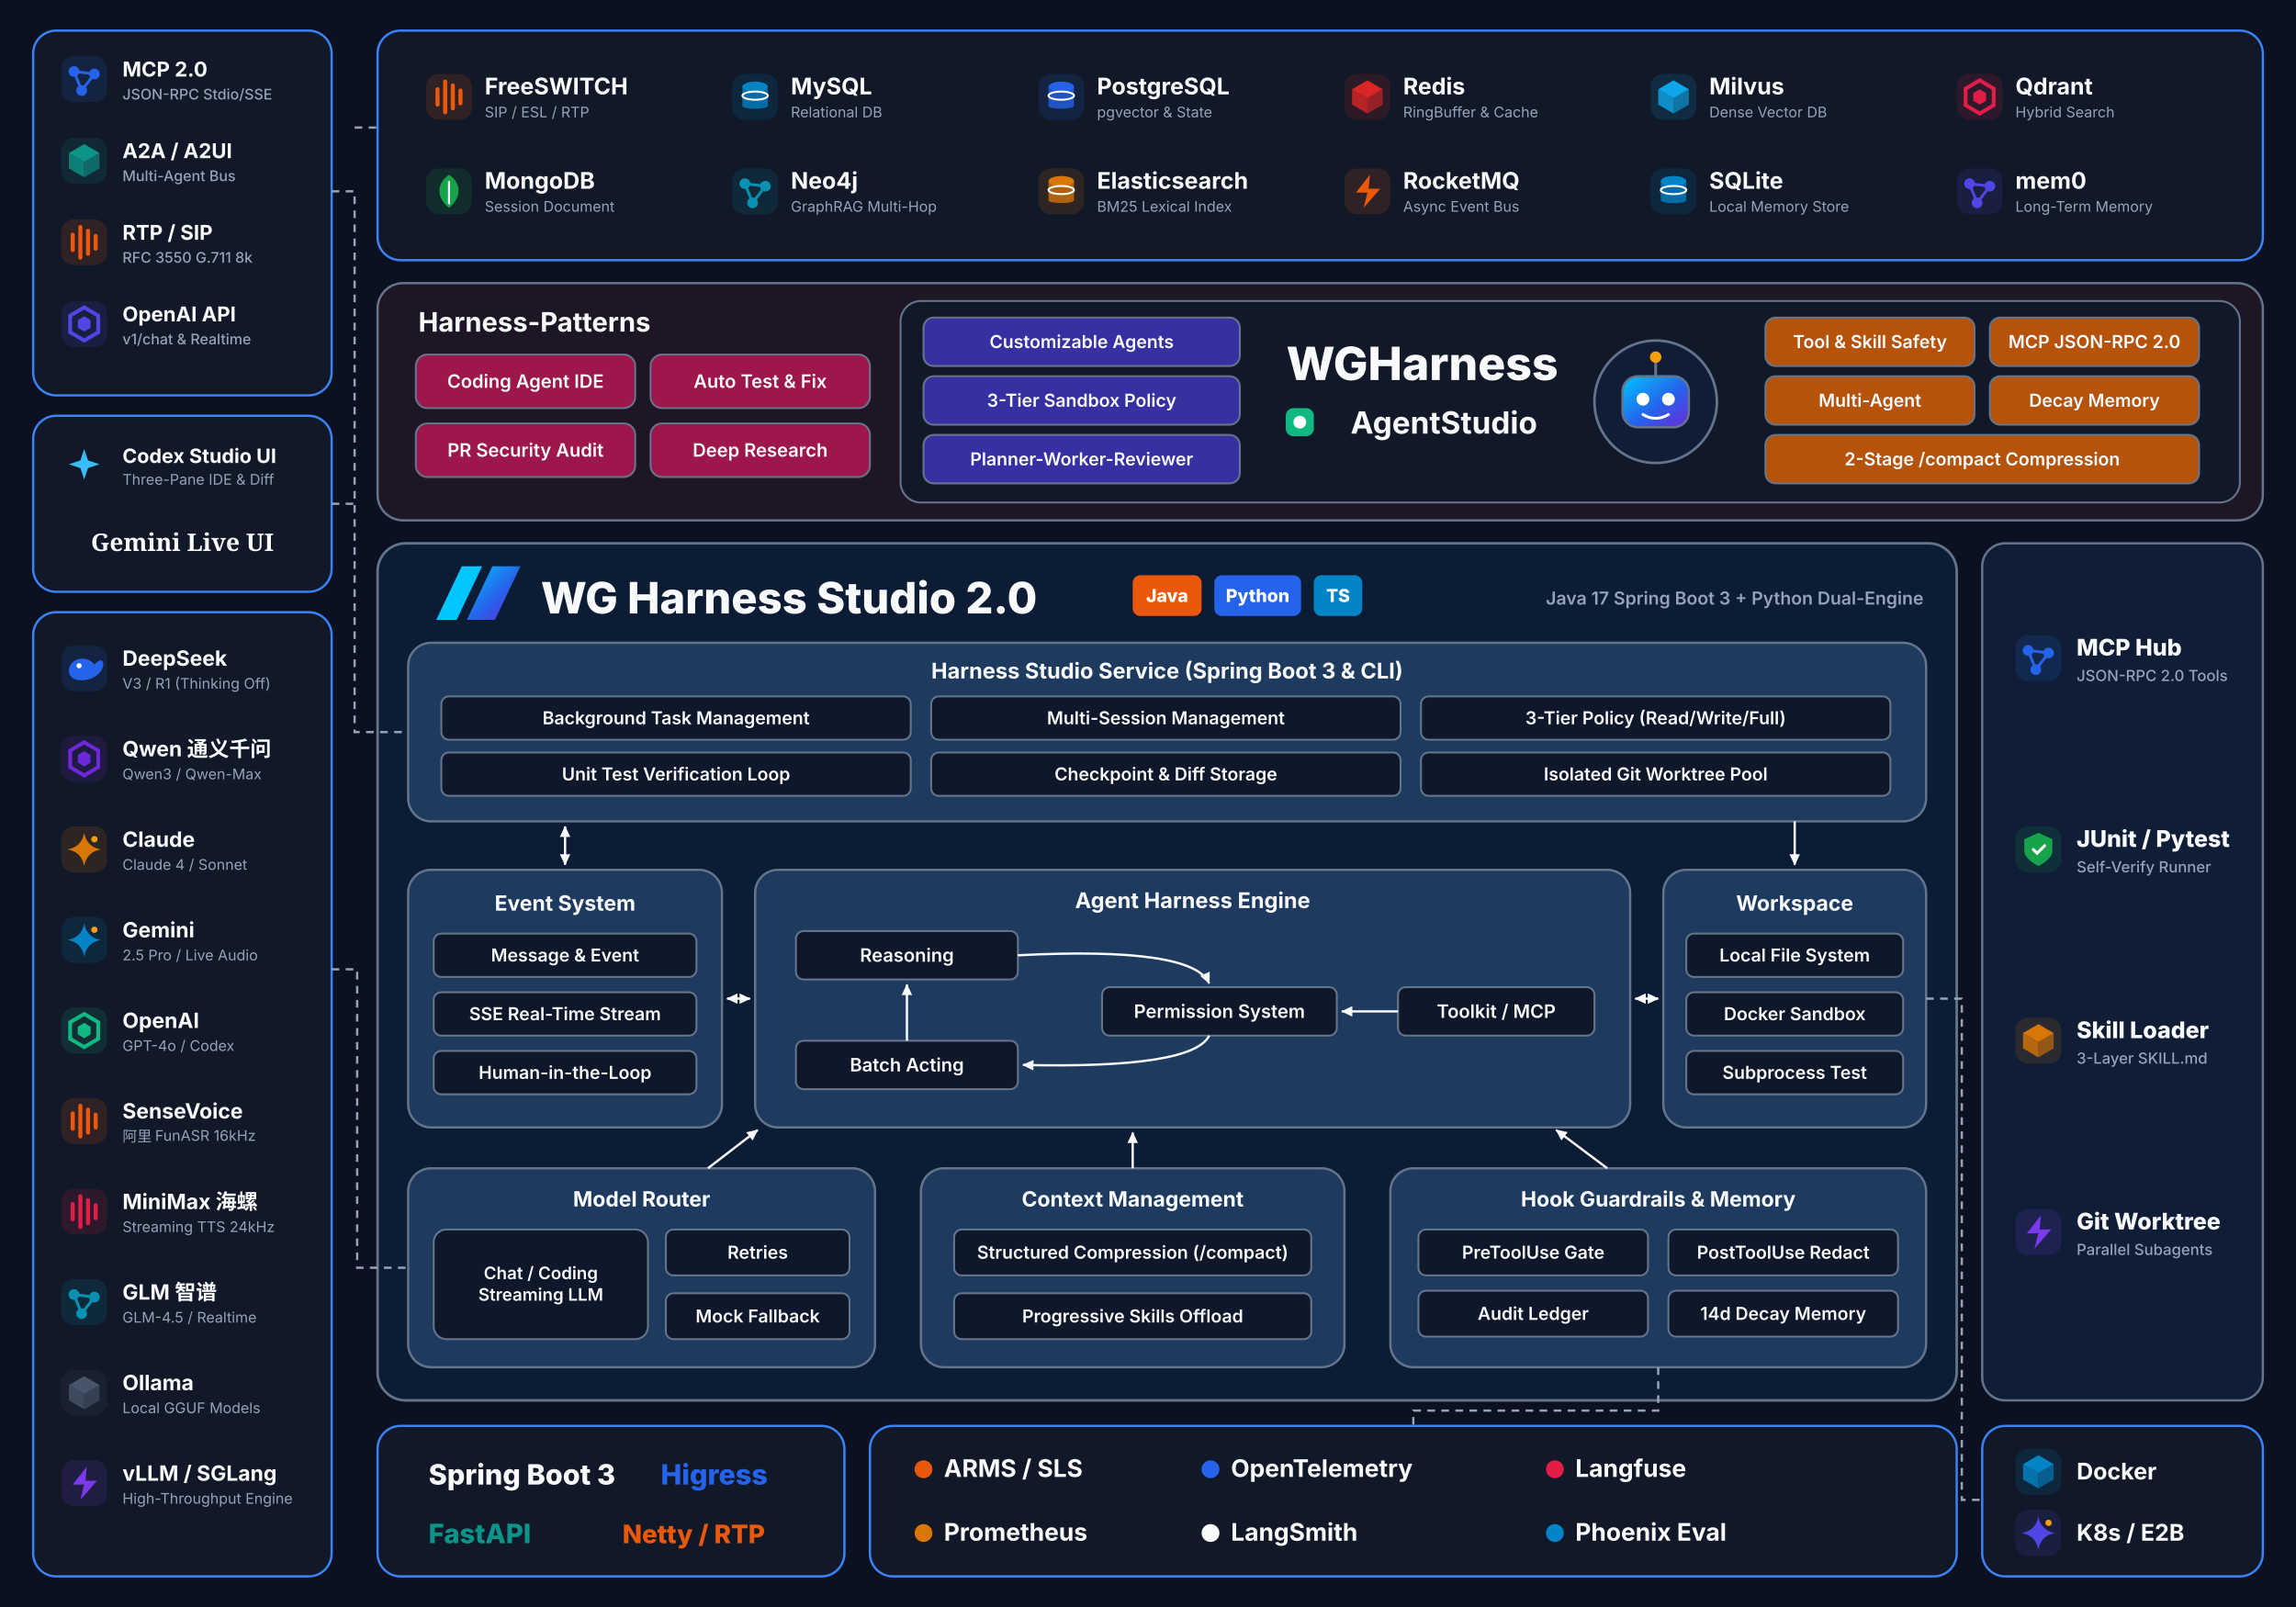
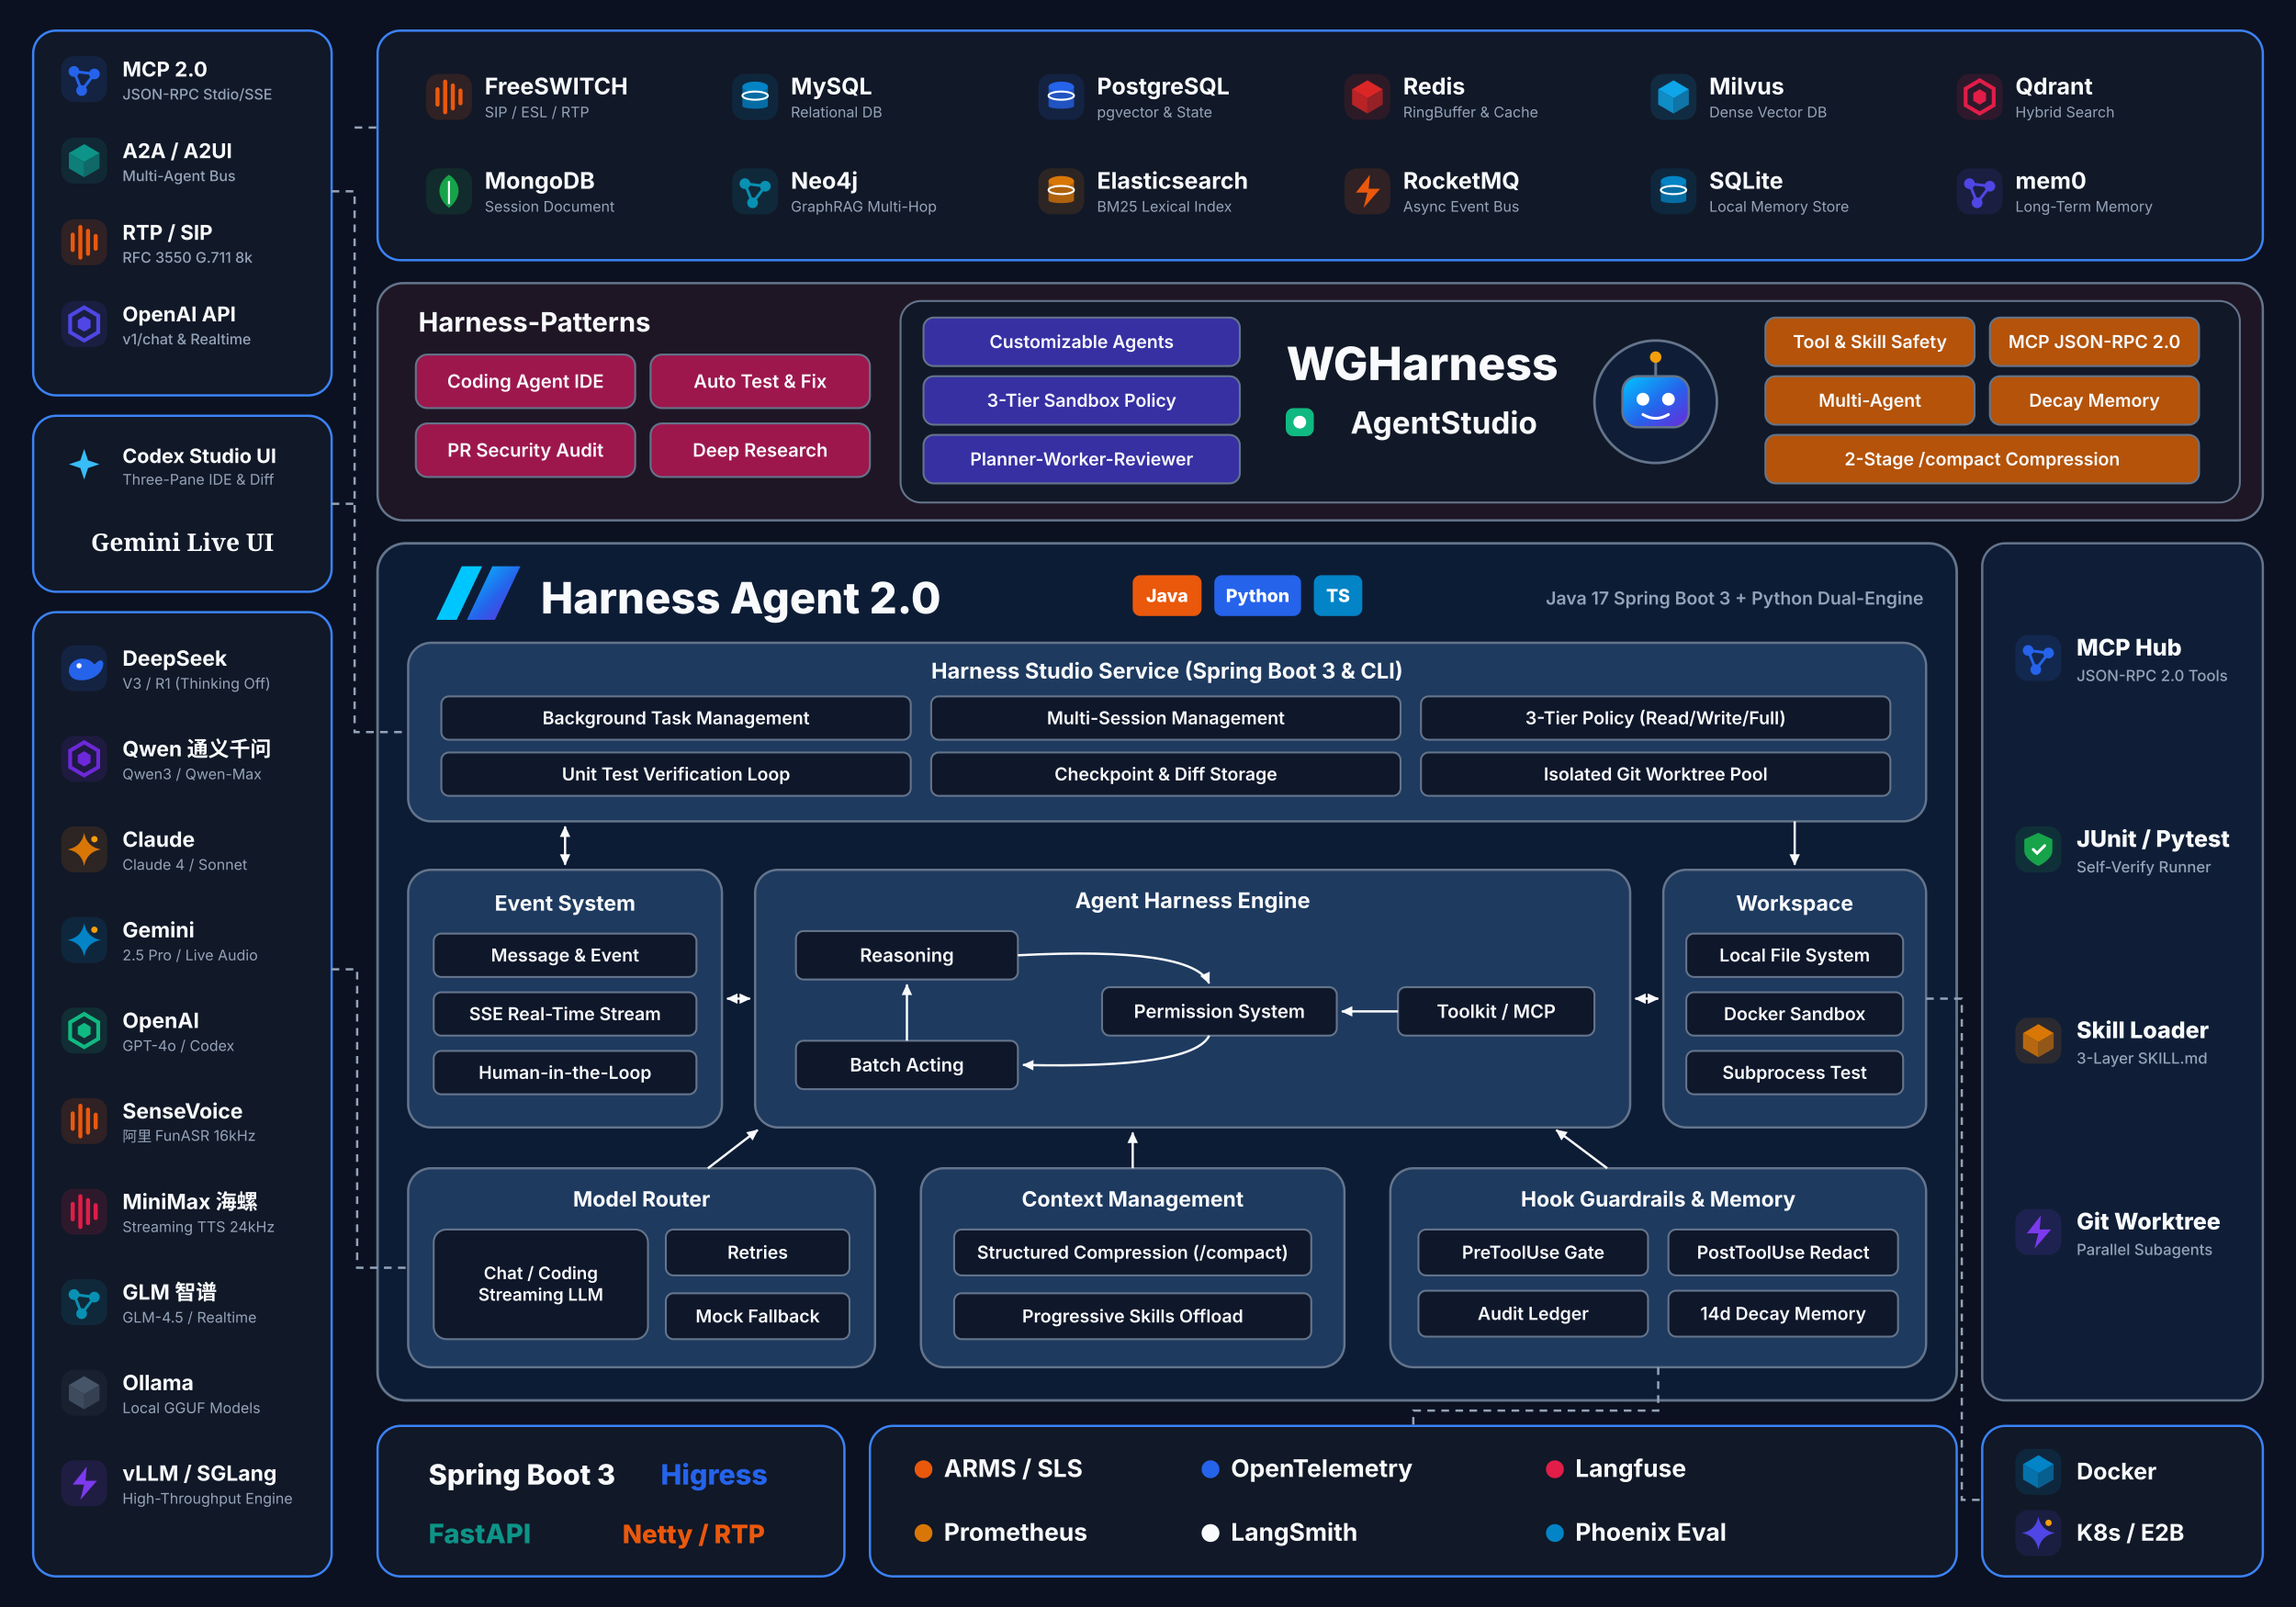
<svg xmlns="http://www.w3.org/2000/svg" viewBox="0 0 1800 1260" width="100%" height="100%" style="background:#0B1120;font-family:-apple-system, BlinkMacSystemFont, 'Inter', 'PingFang SC', 'Hiragino Sans GB', 'Microsoft YaHei', sans-serif;">
  <defs>
    <marker id="arr" viewBox="0 0 10 10" refX="8" refY="5" markerWidth="6.5" markerHeight="6.5" orient="auto-start-reverse">
      <path d="M1,1.5 L8.5,5 L1,8.5 Z" fill="#F8FAFC" />
    </marker>
    <linearGradient id="brandGrad" x1="0%" y1="0%" x2="100%" y2="100%">
      <stop offset="0%" stop-color="#00C6FF" />
      <stop offset="55%" stop-color="#2563EB" />
      <stop offset="100%" stop-color="#6D28D9" />
    </linearGradient>
    <filter id="softShadow" x="-4%" y="-4%" width="108%" height="108%">
      <feDropShadow dx="0" dy="2" stdDeviation="3" flood-color="#0F172A" flood-opacity="0.06" />
    </filter>
  </defs>
  <rect width="1800" height="1260" fill="#0B1120" />
  <rect x="26" y="24" width="234" height="286" rx="18" fill="#111827" stroke="#3B82F6" stroke-width="1.8" />
  <g transform="translate(66,62)">
    <rect x="-18" y="-18" width="36" height="36" rx="10" fill="#2563EB" opacity="0.14" />
    <line x1="-8" y1="-6" x2="8" y2="-4" stroke="#2563EB" stroke-width="2.2" />
    <line x1="-8" y1="-6" x2="-2" y2="9" stroke="#2563EB" stroke-width="2.2" />
    <line x1="8" y1="-4" x2="-2" y2="9" stroke="#2563EB" stroke-width="2.2" />
    <circle cx="-8" cy="-6" r="4.2" fill="#2563EB" />
    <circle cx="8" cy="-4" r="4.2" fill="#2563EB" />
    <circle cx="-2" cy="9" r="4.2" fill="#2563EB" />
  </g>
  <text x="96" y="60" font-size="16" font-weight="700" fill="#F8FAFC">MCP 2.0</text>
  <text x="96" y="78" font-size="11.5" font-weight="500" fill="#94A3B8">JSON-RPC Stdio/SSE</text>
  <g transform="translate(66,126)">
    <rect x="-18" y="-18" width="36" height="36" rx="10" fill="#0D9488" opacity="0.14" />
    <polygon points="0,-13 12,-6 0,1 -12,-6" fill="#0D9488" />
    <polygon points="-12,-6 0,1 0,13 -12,6" fill="#0D9488" opacity="0.8" />
    <polygon points="12,-6 0,1 0,13 12,6" fill="#0D9488" opacity="0.6" />
  </g>
  <text x="96" y="124" font-size="16" font-weight="700" fill="#F8FAFC">A2A / A2UI</text>
  <text x="96" y="142" font-size="11.5" font-weight="500" fill="#94A3B8">Multi-Agent Bus</text>
  <g transform="translate(66,190)">
    <rect x="-18" y="-18" width="36" height="36" rx="10" fill="#EA580C" opacity="0.14" />
    <line x1="-9" y1="-6" x2="-9" y2="6" stroke="#EA580C" stroke-width="3.2" stroke-linecap="round" />
    <line x1="-3" y1="-12" x2="-3" y2="12" stroke="#EA580C" stroke-width="3.2" stroke-linecap="round" />
    <line x1="3" y1="-9" x2="3" y2="9" stroke="#EA580C" stroke-width="3.2" stroke-linecap="round" />
    <line x1="9" y1="-5" x2="9" y2="5" stroke="#EA580C" stroke-width="3.2" stroke-linecap="round" />
  </g>
  <text x="96" y="188" font-size="16" font-weight="700" fill="#F8FAFC">RTP / SIP</text>
  <text x="96" y="206" font-size="11.5" font-weight="500" fill="#94A3B8">RFC 3550 G.711 8k</text>
  <g transform="translate(66,254)">
    <rect x="-18" y="-18" width="36" height="36" rx="10" fill="#4F46E5" opacity="0.14" />
    <polygon points="0,-13 11,-6.5 11,6.5 0,13 -11,6.5 -11,-6.5" fill="none" stroke="#4F46E5" stroke-width="3" />
    <polygon points="0,-6 5,-3 5,3 0,6 -5,3 -5,-3" fill="#4F46E5" />
  </g>
  <text x="96" y="252" font-size="16" font-weight="700" fill="#F8FAFC">OpenAI API</text>
  <text x="96" y="270" font-size="11.5" font-weight="500" fill="#94A3B8">v1/chat &amp; Realtime</text>
  <rect x="26" y="326" width="234" height="138" rx="18" fill="#111827" stroke="#3B82F6" stroke-width="1.8" />
  <rect x="48" y="346" width="36" height="36" rx="9" fill="#111827" />
  <path d="M66 352 L69 361 L78 364 L69 367 L66 376 L63 367 L54 364 L63 361 Z" fill="#38BDF8" />
  <text x="96" y="363" font-size="15.5" font-weight="700" fill="#F8FAFC">Codex Studio UI</text>
  <text x="96" y="380" font-size="11.5" fill="#94A3B8">Three-Pane IDE &amp; Diff</text>
  <text x="143" y="432" text-anchor="middle" font-size="19" font-weight="700" font-family="Georgia, serif" fill="#F8FAFC">Gemini Live UI</text>
  <rect x="26" y="480" width="234" height="756" rx="18" fill="#111827" stroke="#3B82F6" stroke-width="1.8" />
  <g transform="translate(66,524)">
    <rect x="-18" y="-18" width="36" height="36" rx="10" fill="#2563EB" opacity="0.14" />
    <path d="M-12 2 C-12 -8 2 -11 8 -3 C11 -6 14 -8 15 -4 C15 5 4 11 -6 9 C-10 8 -12 5 -12 2 Z" fill="#2563EB" />
    <circle cx="-4" cy="-2" r="2" fill="#FFFFFF" />
  </g>
  <text x="96" y="522" font-size="16.5" font-weight="700" fill="#F8FAFC">DeepSeek</text>
  <text x="96" y="540" font-size="11.5" fill="#94A3B8">V3 / R1 (Thinking Off)</text>
  <g transform="translate(66,595)">
    <rect x="-18" y="-18" width="36" height="36" rx="10" fill="#6D28D9" opacity="0.14" />
    <polygon points="0,-13 11,-6.5 11,6.5 0,13 -11,6.5 -11,-6.5" fill="none" stroke="#6D28D9" stroke-width="3" />
    <polygon points="0,-6 5,-3 5,3 0,6 -5,3 -5,-3" fill="#6D28D9" />
  </g>
  <text x="96" y="593" font-size="16.5" font-weight="700" fill="#F8FAFC">Qwen 通义千问</text>
  <text x="96" y="611" font-size="11.5" fill="#94A3B8">Qwen3 / Qwen-Max</text>
  <g transform="translate(66,666)">
    <rect x="-18" y="-18" width="36" height="36" rx="10" fill="#D97706" opacity="0.14" />
    <path d="M0 -13 Q2 -2 13 0 Q2 2 0 13 Q-2 2 -13 0 Q-2 -2 0 -13 Z" fill="#D97706" />
    <circle cx="8" cy="-8" r="2.5" fill="#F59E0B" />
  </g>
  <text x="96" y="664" font-size="16.5" font-weight="700" fill="#F8FAFC">Claude</text>
  <text x="96" y="682" font-size="11.5" fill="#94A3B8">Claude 4 / Sonnet</text>
  <g transform="translate(66,737)">
    <rect x="-18" y="-18" width="36" height="36" rx="10" fill="#0284C7" opacity="0.14" />
    <path d="M0 -13 Q2 -2 13 0 Q2 2 0 13 Q-2 2 -13 0 Q-2 -2 0 -13 Z" fill="#0284C7" />
    <circle cx="8" cy="-8" r="2.5" fill="#F59E0B" />
  </g>
  <text x="96" y="735" font-size="16.5" font-weight="700" fill="#F8FAFC">Gemini</text>
  <text x="96" y="753" font-size="11.5" fill="#94A3B8">2.5 Pro / Live Audio</text>
  <g transform="translate(66,808)">
    <rect x="-18" y="-18" width="36" height="36" rx="10" fill="#10B981" opacity="0.14" />
    <polygon points="0,-13 11,-6.5 11,6.5 0,13 -11,6.5 -11,-6.5" fill="none" stroke="#10B981" stroke-width="3" />
    <polygon points="0,-6 5,-3 5,3 0,6 -5,3 -5,-3" fill="#10B981" />
  </g>
  <text x="96" y="806" font-size="16.5" font-weight="700" fill="#F8FAFC">OpenAI</text>
  <text x="96" y="824" font-size="11.5" fill="#94A3B8">GPT-4o / Codex</text>
  <g transform="translate(66,879)">
    <rect x="-18" y="-18" width="36" height="36" rx="10" fill="#EA580C" opacity="0.14" />
    <line x1="-9" y1="-6" x2="-9" y2="6" stroke="#EA580C" stroke-width="3.2" stroke-linecap="round" />
    <line x1="-3" y1="-12" x2="-3" y2="12" stroke="#EA580C" stroke-width="3.2" stroke-linecap="round" />
    <line x1="3" y1="-9" x2="3" y2="9" stroke="#EA580C" stroke-width="3.2" stroke-linecap="round" />
    <line x1="9" y1="-5" x2="9" y2="5" stroke="#EA580C" stroke-width="3.2" stroke-linecap="round" />
  </g>
  <text x="96" y="877" font-size="16.5" font-weight="700" fill="#F8FAFC">SenseVoice</text>
  <text x="96" y="895" font-size="11.5" fill="#94A3B8">阿里 FunASR 16kHz</text>
  <g transform="translate(66,950)">
    <rect x="-18" y="-18" width="36" height="36" rx="10" fill="#E11D48" opacity="0.14" />
    <line x1="-9" y1="-6" x2="-9" y2="6" stroke="#E11D48" stroke-width="3.2" stroke-linecap="round" />
    <line x1="-3" y1="-12" x2="-3" y2="12" stroke="#E11D48" stroke-width="3.2" stroke-linecap="round" />
    <line x1="3" y1="-9" x2="3" y2="9" stroke="#E11D48" stroke-width="3.2" stroke-linecap="round" />
    <line x1="9" y1="-5" x2="9" y2="5" stroke="#E11D48" stroke-width="3.2" stroke-linecap="round" />
  </g>
  <text x="96" y="948" font-size="16.5" font-weight="700" fill="#F8FAFC">MiniMax 海螺</text>
  <text x="96" y="966" font-size="11.5" fill="#94A3B8">Streaming TTS 24kHz</text>
  <g transform="translate(66,1021)">
    <rect x="-18" y="-18" width="36" height="36" rx="10" fill="#0891B2" opacity="0.14" />
    <line x1="-8" y1="-6" x2="8" y2="-4" stroke="#0891B2" stroke-width="2.2" />
    <line x1="-8" y1="-6" x2="-2" y2="9" stroke="#0891B2" stroke-width="2.2" />
    <line x1="8" y1="-4" x2="-2" y2="9" stroke="#0891B2" stroke-width="2.2" />
    <circle cx="-8" cy="-6" r="4.2" fill="#0891B2" />
    <circle cx="8" cy="-4" r="4.2" fill="#0891B2" />
    <circle cx="-2" cy="9" r="4.2" fill="#0891B2" />
  </g>
  <text x="96" y="1019" font-size="16.5" font-weight="700" fill="#F8FAFC">GLM 智谱</text>
  <text x="96" y="1037" font-size="11.5" fill="#94A3B8">GLM-4.5 / Realtime</text>
  <g transform="translate(66,1092)">
    <rect x="-18" y="-18" width="36" height="36" rx="10" fill="#475569" opacity="0.14" />
    <polygon points="0,-13 12,-6 0,1 -12,-6" fill="#475569" />
    <polygon points="-12,-6 0,1 0,13 -12,6" fill="#475569" opacity="0.8" />
    <polygon points="12,-6 0,1 0,13 12,6" fill="#475569" opacity="0.6" />
  </g>
  <text x="96" y="1090" font-size="16.5" font-weight="700" fill="#F8FAFC">Ollama</text>
  <text x="96" y="1108" font-size="11.5" fill="#94A3B8">Local GGUF Models</text>
  <g transform="translate(66,1163)">
    <rect x="-18" y="-18" width="36" height="36" rx="10" fill="#7C3AED" opacity="0.14" />
    <polygon points="2,-13 -9,1 0,1 -3,13 10,-2 1,-2" fill="#7C3AED" />
  </g>
  <text x="96" y="1161" font-size="16.5" font-weight="700" fill="#F8FAFC">vLLM / SGLang</text>
  <text x="96" y="1179" font-size="11.5" fill="#94A3B8">High-Throughput Engine</text>
  <rect x="296" y="24" width="1478" height="180" rx="18" fill="#111827" stroke="#3B82F6" stroke-width="1.8" />
  <g transform="translate(352,76)">
    <rect x="-18" y="-18" width="36" height="36" rx="10" fill="#EA580C" opacity="0.14" />
    <line x1="-9" y1="-6" x2="-9" y2="6" stroke="#EA580C" stroke-width="3.2" stroke-linecap="round" />
    <line x1="-3" y1="-12" x2="-3" y2="12" stroke="#EA580C" stroke-width="3.2" stroke-linecap="round" />
    <line x1="3" y1="-9" x2="3" y2="9" stroke="#EA580C" stroke-width="3.2" stroke-linecap="round" />
    <line x1="9" y1="-5" x2="9" y2="5" stroke="#EA580C" stroke-width="3.2" stroke-linecap="round" />
  </g>
  <text x="380" y="74" font-size="18" font-weight="700" fill="#F8FAFC">FreeSWITCH</text>
  <text x="380" y="92" font-size="11.5" fill="#94A3B8">SIP / ESL / RTP</text>
  <g transform="translate(592,76)">
    <rect x="-18" y="-18" width="36" height="36" rx="10" fill="#0284C7" opacity="0.14" />
    <ellipse cx="0" cy="-8" rx="10" ry="4" fill="#0284C7" />
    <path d="M-10 -8 L-10 7 C-10 10 10 10 10 7 L10 -8" fill="#0284C7" opacity="0.75" />
    <ellipse cx="0" cy="-1" rx="10" ry="3.2" fill="none" stroke="#FFFFFF" stroke-width="1.5" />
  </g>
  <text x="620" y="74" font-size="18" font-weight="700" fill="#F8FAFC">MySQL</text>
  <text x="620" y="92" font-size="11.5" fill="#94A3B8">Relational DB</text>
  <g transform="translate(832,76)">
    <rect x="-18" y="-18" width="36" height="36" rx="10" fill="#2563EB" opacity="0.14" />
    <ellipse cx="0" cy="-8" rx="10" ry="4" fill="#2563EB" />
    <path d="M-10 -8 L-10 7 C-10 10 10 10 10 7 L10 -8" fill="#2563EB" opacity="0.75" />
    <ellipse cx="0" cy="-1" rx="10" ry="3.2" fill="none" stroke="#FFFFFF" stroke-width="1.5" />
  </g>
  <text x="860" y="74" font-size="18" font-weight="700" fill="#F8FAFC">PostgreSQL</text>
  <text x="860" y="92" font-size="11.5" fill="#94A3B8">pgvector &amp; State</text>
  <g transform="translate(1072,76)">
    <rect x="-18" y="-18" width="36" height="36" rx="10" fill="#DC2626" opacity="0.14" />
    <polygon points="0,-13 12,-6 0,1 -12,-6" fill="#DC2626" />
    <polygon points="-12,-6 0,1 0,13 -12,6" fill="#DC2626" opacity="0.8" />
    <polygon points="12,-6 0,1 0,13 12,6" fill="#DC2626" opacity="0.6" />
  </g>
  <text x="1100" y="74" font-size="18" font-weight="700" fill="#F8FAFC">Redis</text>
  <text x="1100" y="92" font-size="11.5" fill="#94A3B8">RingBuffer &amp; Cache</text>
  <g transform="translate(1312,76)">
    <rect x="-18" y="-18" width="36" height="36" rx="10" fill="#0EA5E9" opacity="0.14" />
    <polygon points="0,-13 12,-6 0,1 -12,-6" fill="#0EA5E9" />
    <polygon points="-12,-6 0,1 0,13 -12,6" fill="#0EA5E9" opacity="0.8" />
    <polygon points="12,-6 0,1 0,13 12,6" fill="#0EA5E9" opacity="0.6" />
  </g>
  <text x="1340" y="74" font-size="18" font-weight="700" fill="#F8FAFC">Milvus</text>
  <text x="1340" y="92" font-size="11.5" fill="#94A3B8">Dense Vector DB</text>
  <g transform="translate(1552,76)">
    <rect x="-18" y="-18" width="36" height="36" rx="10" fill="#E11D48" opacity="0.14" />
    <polygon points="0,-13 11,-6.5 11,6.5 0,13 -11,6.5 -11,-6.5" fill="none" stroke="#E11D48" stroke-width="3" />
    <polygon points="0,-6 5,-3 5,3 0,6 -5,3 -5,-3" fill="#E11D48" />
  </g>
  <text x="1580" y="74" font-size="18" font-weight="700" fill="#F8FAFC">Qdrant</text>
  <text x="1580" y="92" font-size="11.5" fill="#94A3B8">Hybrid Search</text>
  <g transform="translate(352,150)">
    <rect x="-18" y="-18" width="36" height="36" rx="10" fill="#16A34A" opacity="0.14" />
    <path d="M0 -13 C9 -7 11 4 0 13 C-11 4 -9 -7 0 -13 Z" fill="#16A34A" />
    <line x1="0" y1="-8" x2="0" y2="10" stroke="#FFFFFF" stroke-width="1.6" />
  </g>
  <text x="380" y="148" font-size="18" font-weight="700" fill="#F8FAFC">MongoDB</text>
  <text x="380" y="166" font-size="11.5" fill="#94A3B8">Session Document</text>
  <g transform="translate(592,150)">
    <rect x="-18" y="-18" width="36" height="36" rx="10" fill="#0891B2" opacity="0.14" />
    <line x1="-8" y1="-6" x2="8" y2="-4" stroke="#0891B2" stroke-width="2.2" />
    <line x1="-8" y1="-6" x2="-2" y2="9" stroke="#0891B2" stroke-width="2.2" />
    <line x1="8" y1="-4" x2="-2" y2="9" stroke="#0891B2" stroke-width="2.2" />
    <circle cx="-8" cy="-6" r="4.2" fill="#0891B2" />
    <circle cx="8" cy="-4" r="4.2" fill="#0891B2" />
    <circle cx="-2" cy="9" r="4.2" fill="#0891B2" />
  </g>
  <text x="620" y="148" font-size="18" font-weight="700" fill="#F8FAFC">Neo4j</text>
  <text x="620" y="166" font-size="11.5" fill="#94A3B8">GraphRAG Multi-Hop</text>
  <g transform="translate(832,150)">
    <rect x="-18" y="-18" width="36" height="36" rx="10" fill="#D97706" opacity="0.14" />
    <ellipse cx="0" cy="-8" rx="10" ry="4" fill="#D97706" />
    <path d="M-10 -8 L-10 7 C-10 10 10 10 10 7 L10 -8" fill="#D97706" opacity="0.75" />
    <ellipse cx="0" cy="-1" rx="10" ry="3.2" fill="none" stroke="#FFFFFF" stroke-width="1.5" />
  </g>
  <text x="860" y="148" font-size="18" font-weight="700" fill="#F8FAFC">Elasticsearch</text>
  <text x="860" y="166" font-size="11.5" fill="#94A3B8">BM25 Lexical Index</text>
  <g transform="translate(1072,150)">
    <rect x="-18" y="-18" width="36" height="36" rx="10" fill="#EA580C" opacity="0.14" />
    <polygon points="2,-13 -9,1 0,1 -3,13 10,-2 1,-2" fill="#EA580C" />
  </g>
  <text x="1100" y="148" font-size="18" font-weight="700" fill="#F8FAFC">RocketMQ</text>
  <text x="1100" y="166" font-size="11.5" fill="#94A3B8">Async Event Bus</text>
  <g transform="translate(1312,150)">
    <rect x="-18" y="-18" width="36" height="36" rx="10" fill="#0284C7" opacity="0.14" />
    <ellipse cx="0" cy="-8" rx="10" ry="4" fill="#0284C7" />
    <path d="M-10 -8 L-10 7 C-10 10 10 10 10 7 L10 -8" fill="#0284C7" opacity="0.75" />
    <ellipse cx="0" cy="-1" rx="10" ry="3.2" fill="none" stroke="#FFFFFF" stroke-width="1.5" />
  </g>
  <text x="1340" y="148" font-size="18" font-weight="700" fill="#F8FAFC">SQLite</text>
  <text x="1340" y="166" font-size="11.5" fill="#94A3B8">Local Memory Store</text>
  <g transform="translate(1552,150)">
    <rect x="-18" y="-18" width="36" height="36" rx="10" fill="#4F46E5" opacity="0.14" />
    <line x1="-8" y1="-6" x2="8" y2="-4" stroke="#4F46E5" stroke-width="2.2" />
    <line x1="-8" y1="-6" x2="-2" y2="9" stroke="#4F46E5" stroke-width="2.2" />
    <line x1="8" y1="-4" x2="-2" y2="9" stroke="#4F46E5" stroke-width="2.2" />
    <circle cx="-8" cy="-6" r="4.2" fill="#4F46E5" />
    <circle cx="8" cy="-4" r="4.2" fill="#4F46E5" />
    <circle cx="-2" cy="9" r="4.2" fill="#4F46E5" />
  </g>
  <text x="1580" y="148" font-size="18" font-weight="700" fill="#F8FAFC">mem0</text>
  <text x="1580" y="166" font-size="11.5" fill="#94A3B8">Long-Term Memory</text>
  <rect x="296" y="222" width="1478" height="186" rx="20" fill="#1E1624" stroke="#64748B" stroke-width="1.8" />
  <text x="328" y="260" font-size="21" font-weight="700" fill="#F8FAFC">Harness-Patterns</text>
  <rect x="326" y="278" width="172" height="42" rx="9" fill="#9D174D" stroke="#64748B" stroke-width="1.5" />
  <text x="412.0" y="304.075" text-anchor="middle" font-size="14.5" font-weight="600" fill="#F8FAFC">Coding Agent IDE</text>
  <rect x="510" y="278" width="172" height="42" rx="9" fill="#9D174D" stroke="#64748B" stroke-width="1.5" />
  <text x="596.0" y="304.075" text-anchor="middle" font-size="14.5" font-weight="600" fill="#F8FAFC">Auto Test &amp; Fix</text>
  <rect x="326" y="332" width="172" height="42" rx="9" fill="#9D174D" stroke="#64748B" stroke-width="1.5" />
  <text x="412.0" y="358.075" text-anchor="middle" font-size="14.5" font-weight="600" fill="#F8FAFC">PR Security Audit</text>
  <rect x="510" y="332" width="172" height="42" rx="9" fill="#9D174D" stroke="#64748B" stroke-width="1.5" />
  <text x="596.0" y="358.075" text-anchor="middle" font-size="14.5" font-weight="600" fill="#F8FAFC">Deep Research</text>
  <rect x="706" y="236" width="1050" height="158" rx="16" fill="#111827" stroke="#64748B" stroke-width="1.5" />
  <rect x="724" y="249" width="248" height="38" rx="8" fill="#3730A3" stroke="#64748B" stroke-width="1.5" />
  <text x="848.0" y="272.9" text-anchor="middle" font-size="14" font-weight="600" fill="#F8FAFC">Customizable Agents</text>
  <rect x="724" y="295" width="248" height="38" rx="8" fill="#3730A3" stroke="#64748B" stroke-width="1.5" />
  <text x="848.0" y="318.9" text-anchor="middle" font-size="14" font-weight="600" fill="#F8FAFC">3-Tier Sandbox Policy</text>
  <rect x="724" y="341" width="248" height="38" rx="8" fill="#3730A3" stroke="#64748B" stroke-width="1.5" />
  <text x="848.0" y="364.9" text-anchor="middle" font-size="14" font-weight="600" fill="#F8FAFC">Planner-Worker-Reviewer</text>
  <text x="1115" y="298" text-anchor="middle" font-size="36" font-weight="800" fill="#F8FAFC">WGHarness</text>
  <rect x="1008" y="320" width="22" height="22" rx="6" fill="#10B981" />
  <circle cx="1019" cy="331" r="5" fill="#FFFFFF" />
  <text x="1132" y="340" text-anchor="middle" font-size="24" font-weight="700" fill="#F8FAFC">AgentStudio</text>
  <circle cx="1298" cy="315" r="48" fill="#0F1E36" stroke="#64748B" stroke-width="2" />
  <rect x="1272" y="295" width="52" height="40" rx="12" fill="url(#brandGrad)" stroke="#64748B" stroke-width="1.8" />
  <circle cx="1288" cy="313" r="5" fill="#FFFFFF" />
  <circle cx="1308" cy="313" r="5" fill="#FFFFFF" />
  <path d="M1288 325 Q1298 331 1308 325" stroke="#FFFFFF" stroke-width="2.2" fill="none" stroke-linecap="round" />
  <line x1="1298" y1="295" x2="1298" y2="283" stroke="#64748B" stroke-width="2.2" />
  <circle cx="1298" cy="280" r="4.5" fill="#F59E0B" />
  <rect x="1384" y="249" width="164" height="38" rx="8" fill="#B45309" stroke="#64748B" stroke-width="1.5" />
  <text x="1466.0" y="272.9" text-anchor="middle" font-size="14" font-weight="600" fill="#F8FAFC">Tool &amp; Skill Safety</text>
  <rect x="1560" y="249" width="164" height="38" rx="8" fill="#B45309" stroke="#64748B" stroke-width="1.5" />
  <text x="1642.0" y="272.9" text-anchor="middle" font-size="14" font-weight="600" fill="#F8FAFC">MCP JSON-RPC 2.0</text>
  <rect x="1384" y="295" width="164" height="38" rx="8" fill="#B45309" stroke="#64748B" stroke-width="1.5" />
  <text x="1466.0" y="318.9" text-anchor="middle" font-size="14" font-weight="600" fill="#F8FAFC">Multi-Agent</text>
  <rect x="1560" y="295" width="164" height="38" rx="8" fill="#B45309" stroke="#64748B" stroke-width="1.5" />
  <text x="1642.0" y="318.9" text-anchor="middle" font-size="14" font-weight="600" fill="#F8FAFC">Decay Memory</text>
  <rect x="1384" y="341" width="340" height="38" rx="8" fill="#B45309" stroke="#64748B" stroke-width="1.5" />
  <text x="1554.0" y="364.9" text-anchor="middle" font-size="14" font-weight="600" fill="#F8FAFC">2-Stage /compact Compression</text>
  <rect x="296" y="426" width="1238" height="672" rx="22" fill="#0F1E36" stroke="#64748B" stroke-width="2.0" filter="url(#softShadow)" />
  <path d="M342 486 L362 444 L378 444 L358 486 Z" fill="#00C6FF" />
  <path d="M366 486 L386 444 L408 444 L388 486 Z" fill="url(#brandGrad)" />
-   <text x="424" y="481" font-size="34" font-weight="800" fill="#F8FAFC">WG Harness Studio 2.0</text>
+   <text x="424" y="481" font-size="34" font-weight="800" fill="#F8FAFC">Harness Agent 2.0</text>
  <rect x="888" y="451" width="54" height="32" rx="6" fill="#EA580C" />
  <text x="915" y="472" text-anchor="middle" font-size="14" font-weight="800" fill="#FFFFFF">Java</text>
  <rect x="952" y="451" width="68" height="32" rx="6" fill="#2563EB" />
  <text x="986" y="472" text-anchor="middle" font-size="14" font-weight="800" fill="#FFFFFF">Python</text>
  <rect x="1030" y="451" width="38" height="32" rx="6" fill="#0284C7" />
  <text x="1049" y="472" text-anchor="middle" font-size="14" font-weight="800" fill="#FFFFFF">TS</text>
  <text x="1508" y="474" text-anchor="end" font-size="14" font-weight="600" fill="#94A3B8">Java 17 Spring Boot 3 + Python Dual-Engine</text>
  <rect x="320" y="504" width="1190" height="140" rx="18" fill="#1E3A5F" stroke="#64748B" stroke-width="1.8" />
  <text x="915" y="532" text-anchor="middle" font-size="17" font-weight="700" fill="#F8FAFC">Harness Studio Service (Spring Boot 3 &amp; CLI)</text>
  <rect x="346" y="546" width="368" height="34" rx="6" fill="#0F172A" stroke="#64748B" stroke-width="1.5" />
  <text x="530.0" y="567.9" text-anchor="middle" font-size="14" font-weight="600" fill="#F8FAFC">Background Task Management</text>
  <rect x="730" y="546" width="368" height="34" rx="6" fill="#0F172A" stroke="#64748B" stroke-width="1.5" />
  <text x="914.0" y="567.9" text-anchor="middle" font-size="14" font-weight="600" fill="#F8FAFC">Multi-Session Management</text>
  <rect x="1114" y="546" width="368" height="34" rx="6" fill="#0F172A" stroke="#64748B" stroke-width="1.5" />
  <text x="1298.0" y="567.9" text-anchor="middle" font-size="14" font-weight="600" fill="#F8FAFC">3-Tier Policy (Read/Write/Full)</text>
  <rect x="346" y="590" width="368" height="34" rx="6" fill="#0F172A" stroke="#64748B" stroke-width="1.5" />
  <text x="530.0" y="611.9" text-anchor="middle" font-size="14" font-weight="600" fill="#F8FAFC">Unit Test Verification Loop</text>
  <rect x="730" y="590" width="368" height="34" rx="6" fill="#0F172A" stroke="#64748B" stroke-width="1.5" />
  <text x="914.0" y="611.9" text-anchor="middle" font-size="14" font-weight="600" fill="#F8FAFC">Checkpoint &amp; Diff Storage</text>
  <rect x="1114" y="590" width="368" height="34" rx="6" fill="#0F172A" stroke="#64748B" stroke-width="1.5" />
  <text x="1298.0" y="611.9" text-anchor="middle" font-size="14" font-weight="600" fill="#F8FAFC">Isolated Git Worktree Pool</text>
  <rect x="320" y="682" width="246" height="202" rx="18" fill="#1E3A5F" stroke="#64748B" stroke-width="1.8" />
  <text x="443" y="714" text-anchor="middle" font-size="16.5" font-weight="700" fill="#F8FAFC">Event System</text>
  <rect x="340" y="732" width="206" height="34" rx="6" fill="#0F172A" stroke="#64748B" stroke-width="1.5" />
  <text x="443.0" y="753.9" text-anchor="middle" font-size="14" font-weight="600" fill="#F8FAFC">Message &amp; Event</text>
  <rect x="340" y="778" width="206" height="34" rx="6" fill="#0F172A" stroke="#64748B" stroke-width="1.5" />
  <text x="443.0" y="799.9" text-anchor="middle" font-size="14" font-weight="600" fill="#F8FAFC">SSE Real-Time Stream</text>
  <rect x="340" y="824" width="206" height="34" rx="6" fill="#0F172A" stroke="#64748B" stroke-width="1.5" />
  <text x="443.0" y="845.9" text-anchor="middle" font-size="14" font-weight="600" fill="#F8FAFC">Human-in-the-Loop</text>
  <rect x="592" y="682" width="686" height="202" rx="18" fill="#1E3A5F" stroke="#64748B" stroke-width="1.8" />
  <text x="935" y="712" text-anchor="middle" font-size="17" font-weight="700" fill="#F8FAFC">Agent Harness Engine</text>
  <rect x="624" y="730" width="174" height="38" rx="6" fill="#0F172A" stroke="#64748B" stroke-width="1.5" />
  <text x="711.0" y="754.075" text-anchor="middle" font-size="14.5" font-weight="600" fill="#F8FAFC">Reasoning</text>
  <rect x="624" y="816" width="174" height="38" rx="6" fill="#0F172A" stroke="#64748B" stroke-width="1.5" />
  <text x="711.0" y="840.075" text-anchor="middle" font-size="14.5" font-weight="600" fill="#F8FAFC">Batch Acting</text>
  <rect x="864" y="774" width="184" height="38" rx="6" fill="#0F172A" stroke="#64748B" stroke-width="1.5" />
  <text x="956.0" y="798.075" text-anchor="middle" font-size="14.5" font-weight="600" fill="#F8FAFC">Permission System</text>
  <rect x="1096" y="774" width="154" height="38" rx="6" fill="#0F172A" stroke="#64748B" stroke-width="1.5" />
  <text x="1173.0" y="798.075" text-anchor="middle" font-size="14.5" font-weight="600" fill="#F8FAFC">Toolkit / MCP</text>
  <line x1="711" y1="816" x2="711" y2="772" stroke="#F8FAFC" stroke-width="1.8" marker-end="url(#arr)" />
  <path d="M798 749 Q935 742 948 771" fill="none" stroke="#F8FAFC" stroke-width="1.8" marker-end="url(#arr)" />
  <path d="M948 812 Q935 838 802 835" fill="none" stroke="#F8FAFC" stroke-width="1.8" marker-end="url(#arr)" />
  <line x1="1096" y1="793" x2="1052" y2="793" stroke="#F8FAFC" stroke-width="1.8" marker-end="url(#arr)" />
  <rect x="1304" y="682" width="206" height="202" rx="18" fill="#1E3A5F" stroke="#64748B" stroke-width="1.8" />
  <text x="1407" y="714" text-anchor="middle" font-size="16.5" font-weight="700" fill="#F8FAFC">Workspace</text>
  <rect x="1322" y="732" width="170" height="34" rx="6" fill="#0F172A" stroke="#64748B" stroke-width="1.5" />
  <text x="1407.0" y="753.9" text-anchor="middle" font-size="14" font-weight="600" fill="#F8FAFC">Local File System</text>
  <rect x="1322" y="778" width="170" height="34" rx="6" fill="#0F172A" stroke="#64748B" stroke-width="1.5" />
  <text x="1407.0" y="799.9" text-anchor="middle" font-size="14" font-weight="600" fill="#F8FAFC">Docker Sandbox</text>
  <rect x="1322" y="824" width="170" height="34" rx="6" fill="#0F172A" stroke="#64748B" stroke-width="1.5" />
  <text x="1407.0" y="845.9" text-anchor="middle" font-size="14" font-weight="600" fill="#F8FAFC">Subprocess Test</text>
  <rect x="320" y="916" width="366" height="156" rx="18" fill="#1E3A5F" stroke="#64748B" stroke-width="1.8" />
  <text x="503" y="946" text-anchor="middle" font-size="16.5" font-weight="700" fill="#F8FAFC">Model Router</text>
  <rect x="340" y="964" width="168" height="86" rx="10" fill="#0F172A" stroke="#64748B" stroke-width="1.5" />
  <text x="424.0" y="1002.95" text-anchor="middle" font-size="13.5" font-weight="600" fill="#F8FAFC">Chat / Coding</text>
  <text x="424.0" y="1019.825" text-anchor="middle" font-size="13.5" font-weight="600" fill="#F8FAFC">Streaming LLM</text>
  <rect x="522" y="964" width="144" height="36" rx="6" fill="#0F172A" stroke="#64748B" stroke-width="1.5" />
  <text x="594.0" y="986.9" text-anchor="middle" font-size="14" font-weight="600" fill="#F8FAFC">Retries</text>
  <rect x="522" y="1014" width="144" height="36" rx="6" fill="#0F172A" stroke="#64748B" stroke-width="1.5" />
  <text x="594.0" y="1036.9" text-anchor="middle" font-size="14" font-weight="600" fill="#F8FAFC">Mock Fallback</text>
  <rect x="722" y="916" width="332" height="156" rx="18" fill="#1E3A5F" stroke="#64748B" stroke-width="1.8" />
  <text x="888" y="946" text-anchor="middle" font-size="16.5" font-weight="700" fill="#F8FAFC">Context Management</text>
  <rect x="748" y="964" width="280" height="36" rx="6" fill="#0F172A" stroke="#64748B" stroke-width="1.5" />
  <text x="888.0" y="986.9" text-anchor="middle" font-size="14" font-weight="600" fill="#F8FAFC">Structured Compression (/compact)</text>
  <rect x="748" y="1014" width="280" height="36" rx="6" fill="#0F172A" stroke="#64748B" stroke-width="1.5" />
  <text x="888.0" y="1036.9" text-anchor="middle" font-size="14" font-weight="600" fill="#F8FAFC">Progressive Skills Offload</text>
  <rect x="1090" y="916" width="420" height="156" rx="18" fill="#1E3A5F" stroke="#64748B" stroke-width="1.8" />
  <text x="1300" y="946" text-anchor="middle" font-size="16.5" font-weight="700" fill="#F8FAFC">Hook Guardrails &amp; Memory</text>
  <rect x="1112" y="964" width="180" height="36" rx="6" fill="#0F172A" stroke="#64748B" stroke-width="1.5" />
  <text x="1202.0" y="986.9" text-anchor="middle" font-size="14" font-weight="600" fill="#F8FAFC">PreToolUse Gate</text>
  <rect x="1308" y="964" width="180" height="36" rx="6" fill="#0F172A" stroke="#64748B" stroke-width="1.5" />
  <text x="1398.0" y="986.9" text-anchor="middle" font-size="14" font-weight="600" fill="#F8FAFC">PostToolUse Redact</text>
  <rect x="1112" y="1012" width="180" height="36" rx="6" fill="#0F172A" stroke="#64748B" stroke-width="1.5" />
  <text x="1202.0" y="1034.9" text-anchor="middle" font-size="14" font-weight="600" fill="#F8FAFC">Audit Ledger</text>
  <rect x="1308" y="1012" width="180" height="36" rx="6" fill="#0F172A" stroke="#64748B" stroke-width="1.5" />
  <text x="1398.0" y="1034.9" text-anchor="middle" font-size="14" font-weight="600" fill="#F8FAFC">14d Decay Memory</text>
  <line x1="443" y1="648" x2="443" y2="678" stroke="#F8FAFC" stroke-width="1.8" marker-start="url(#arr)" marker-end="url(#arr)" />
  <line x1="1407" y1="644" x2="1407" y2="678" stroke="#F8FAFC" stroke-width="1.8" marker-end="url(#arr)" />
  <line x1="570" y1="783" x2="588" y2="783" stroke="#F8FAFC" stroke-width="1.8" marker-start="url(#arr)" marker-end="url(#arr)" />
  <line x1="1282" y1="783" x2="1300" y2="783" stroke="#F8FAFC" stroke-width="1.8" marker-start="url(#arr)" marker-end="url(#arr)" />
  <line x1="555" y1="916" x2="594" y2="886" stroke="#F8FAFC" stroke-width="1.8" marker-end="url(#arr)" />
  <line x1="888" y1="916" x2="888" y2="888" stroke="#F8FAFC" stroke-width="1.8" marker-end="url(#arr)" />
  <line x1="1260" y1="916" x2="1220" y2="886" stroke="#F8FAFC" stroke-width="1.8" marker-end="url(#arr)" />
  <rect x="1554" y="426" width="220" height="672" rx="18" fill="#0F1E36" stroke="#64748B" stroke-width="1.8" />
  <g transform="translate(1598,516)">
    <rect x="-18" y="-18" width="36" height="36" rx="10" fill="#2563EB" opacity="0.14" />
    <line x1="-8" y1="-6" x2="8" y2="-4" stroke="#2563EB" stroke-width="2.2" />
    <line x1="-8" y1="-6" x2="-2" y2="9" stroke="#2563EB" stroke-width="2.2" />
    <line x1="8" y1="-4" x2="-2" y2="9" stroke="#2563EB" stroke-width="2.2" />
    <circle cx="-8" cy="-6" r="4.2" fill="#2563EB" />
    <circle cx="8" cy="-4" r="4.2" fill="#2563EB" />
    <circle cx="-2" cy="9" r="4.2" fill="#2563EB" />
  </g>
  <text x="1628" y="514" font-size="18" font-weight="800" fill="#F8FAFC">MCP Hub</text>
  <text x="1628" y="534" font-size="12" font-weight="500" fill="#94A3B8">JSON-RPC 2.0 Tools</text>
  <g transform="translate(1598,666)">
    <rect x="-18" y="-18" width="36" height="36" rx="10" fill="#16A34A" opacity="0.14" />
    <path d="M0 -13 L11 -8 L11 1 C11 8 0 13 0 13 C0 13 -11 8 -11 1 L-11 -8 Z" fill="#16A34A" />
    <path d="M-4 0 L-1 3 L5 -3" fill="none" stroke="#FFFFFF" stroke-width="2.2" stroke-linecap="round" />
  </g>
  <text x="1628" y="664" font-size="18" font-weight="800" fill="#F8FAFC">JUnit / Pytest</text>
  <text x="1628" y="684" font-size="12" font-weight="500" fill="#94A3B8">Self-Verify Runner</text>
  <g transform="translate(1598,816)">
    <rect x="-18" y="-18" width="36" height="36" rx="10" fill="#D97706" opacity="0.14" />
    <polygon points="0,-13 12,-6 0,1 -12,-6" fill="#D97706" />
    <polygon points="-12,-6 0,1 0,13 -12,6" fill="#D97706" opacity="0.8" />
    <polygon points="12,-6 0,1 0,13 12,6" fill="#D97706" opacity="0.6" />
  </g>
  <text x="1628" y="814" font-size="18" font-weight="800" fill="#F8FAFC">Skill Loader</text>
  <text x="1628" y="834" font-size="12" font-weight="500" fill="#94A3B8">3-Layer SKILL.md</text>
  <g transform="translate(1598,966)">
    <rect x="-18" y="-18" width="36" height="36" rx="10" fill="#7C3AED" opacity="0.14" />
    <polygon points="2,-13 -9,1 0,1 -3,13 10,-2 1,-2" fill="#7C3AED" />
  </g>
  <text x="1628" y="964" font-size="18" font-weight="800" fill="#F8FAFC">Git Worktree</text>
  <text x="1628" y="984" font-size="12" font-weight="500" fill="#94A3B8">Parallel Subagents</text>
  <rect x="296" y="1118" width="366" height="118" rx="18" fill="#111827" stroke="#3B82F6" stroke-width="1.8" />
  <text x="336" y="1164" font-size="22" font-weight="800" fill="#F8FAFC">Spring Boot 3</text>
  <text x="518" y="1164" font-size="22" font-weight="800" fill="#2563EB">Higress</text>
  <text x="336" y="1210" font-size="21" font-weight="800" fill="#0D9488">FastAPI</text>
  <text x="488" y="1210" font-size="20" font-weight="800" fill="#EA580C">Netty / RTP</text>
  <rect x="682" y="1118" width="852" height="118" rx="18" fill="#111827" stroke="#3B82F6" stroke-width="1.8" />
  <circle cx="724" cy="1152" r="7" fill="#EA580C" />
  <text x="740" y="1158" font-size="19" font-weight="700" fill="#F8FAFC">ARMS / SLS</text>
  <circle cx="949" cy="1152" r="7" fill="#2563EB" />
  <text x="965" y="1158" font-size="19" font-weight="700" fill="#F8FAFC">OpenTelemetry</text>
  <circle cx="1219" cy="1152" r="7" fill="#E11D48" />
  <text x="1235" y="1158" font-size="19" font-weight="700" fill="#F8FAFC">Langfuse</text>
  <circle cx="724" cy="1202" r="7" fill="#D97706" />
  <text x="740" y="1208" font-size="19" font-weight="700" fill="#F8FAFC">Prometheus</text>
  <circle cx="949" cy="1202" r="7" fill="#F8FAFC" />
  <text x="965" y="1208" font-size="19" font-weight="700" fill="#F8FAFC">LangSmith</text>
  <circle cx="1219" cy="1202" r="7" fill="#0284C7" />
  <text x="1235" y="1208" font-size="19" font-weight="700" fill="#F8FAFC">Phoenix Eval</text>
  <rect x="1554" y="1118" width="220" height="118" rx="18" fill="#111827" stroke="#3B82F6" stroke-width="1.8" />
  <g transform="translate(1598,1154)">
    <rect x="-18" y="-18" width="36" height="36" rx="10" fill="#0284C7" opacity="0.14" />
    <polygon points="0,-13 12,-6 0,1 -12,-6" fill="#0284C7" />
    <polygon points="-12,-6 0,1 0,13 -12,6" fill="#0284C7" opacity="0.8" />
    <polygon points="12,-6 0,1 0,13 12,6" fill="#0284C7" opacity="0.6" />
  </g>
  <text x="1628" y="1160" font-size="18" font-weight="700" fill="#F8FAFC">Docker</text>
  <g transform="translate(1598,1202)">
    <rect x="-18" y="-18" width="36" height="36" rx="10" fill="#4F46E5" opacity="0.14" />
    <path d="M0 -13 Q2 -2 13 0 Q2 2 0 13 Q-2 2 -13 0 Q-2 -2 0 -13 Z" fill="#4F46E5" />
    <circle cx="8" cy="-8" r="2.5" fill="#F59E0B" />
  </g>
  <text x="1628" y="1208" font-size="18" font-weight="700" fill="#F8FAFC">K8s / E2B</text>
  <path d="M260 150 L278 150 L278 574 L320 574" stroke="#94A3B8" stroke-width="1.8" stroke-dasharray="6,5" fill="none" />
  <path d="M278 100 L296 100" stroke="#94A3B8" stroke-width="1.8" stroke-dasharray="6,5" fill="none" />
  <path d="M260 395 L278 395" stroke="#94A3B8" stroke-width="1.8" stroke-dasharray="6,5" fill="none" />
  <path d="M260 760 L280 760 L280 994 L320 994" stroke="#94A3B8" stroke-width="1.8" stroke-dasharray="6,5" fill="none" />
  <path d="M1510 783 L1538 783 L1538 1176 L1554 1176" stroke="#94A3B8" stroke-width="1.8" stroke-dasharray="6,5" fill="none" />
  <path d="M1300 1072 L1300 1106 L1108 1106 L1108 1118" stroke="#94A3B8" stroke-width="1.8" stroke-dasharray="6,5" fill="none" />
</svg>
